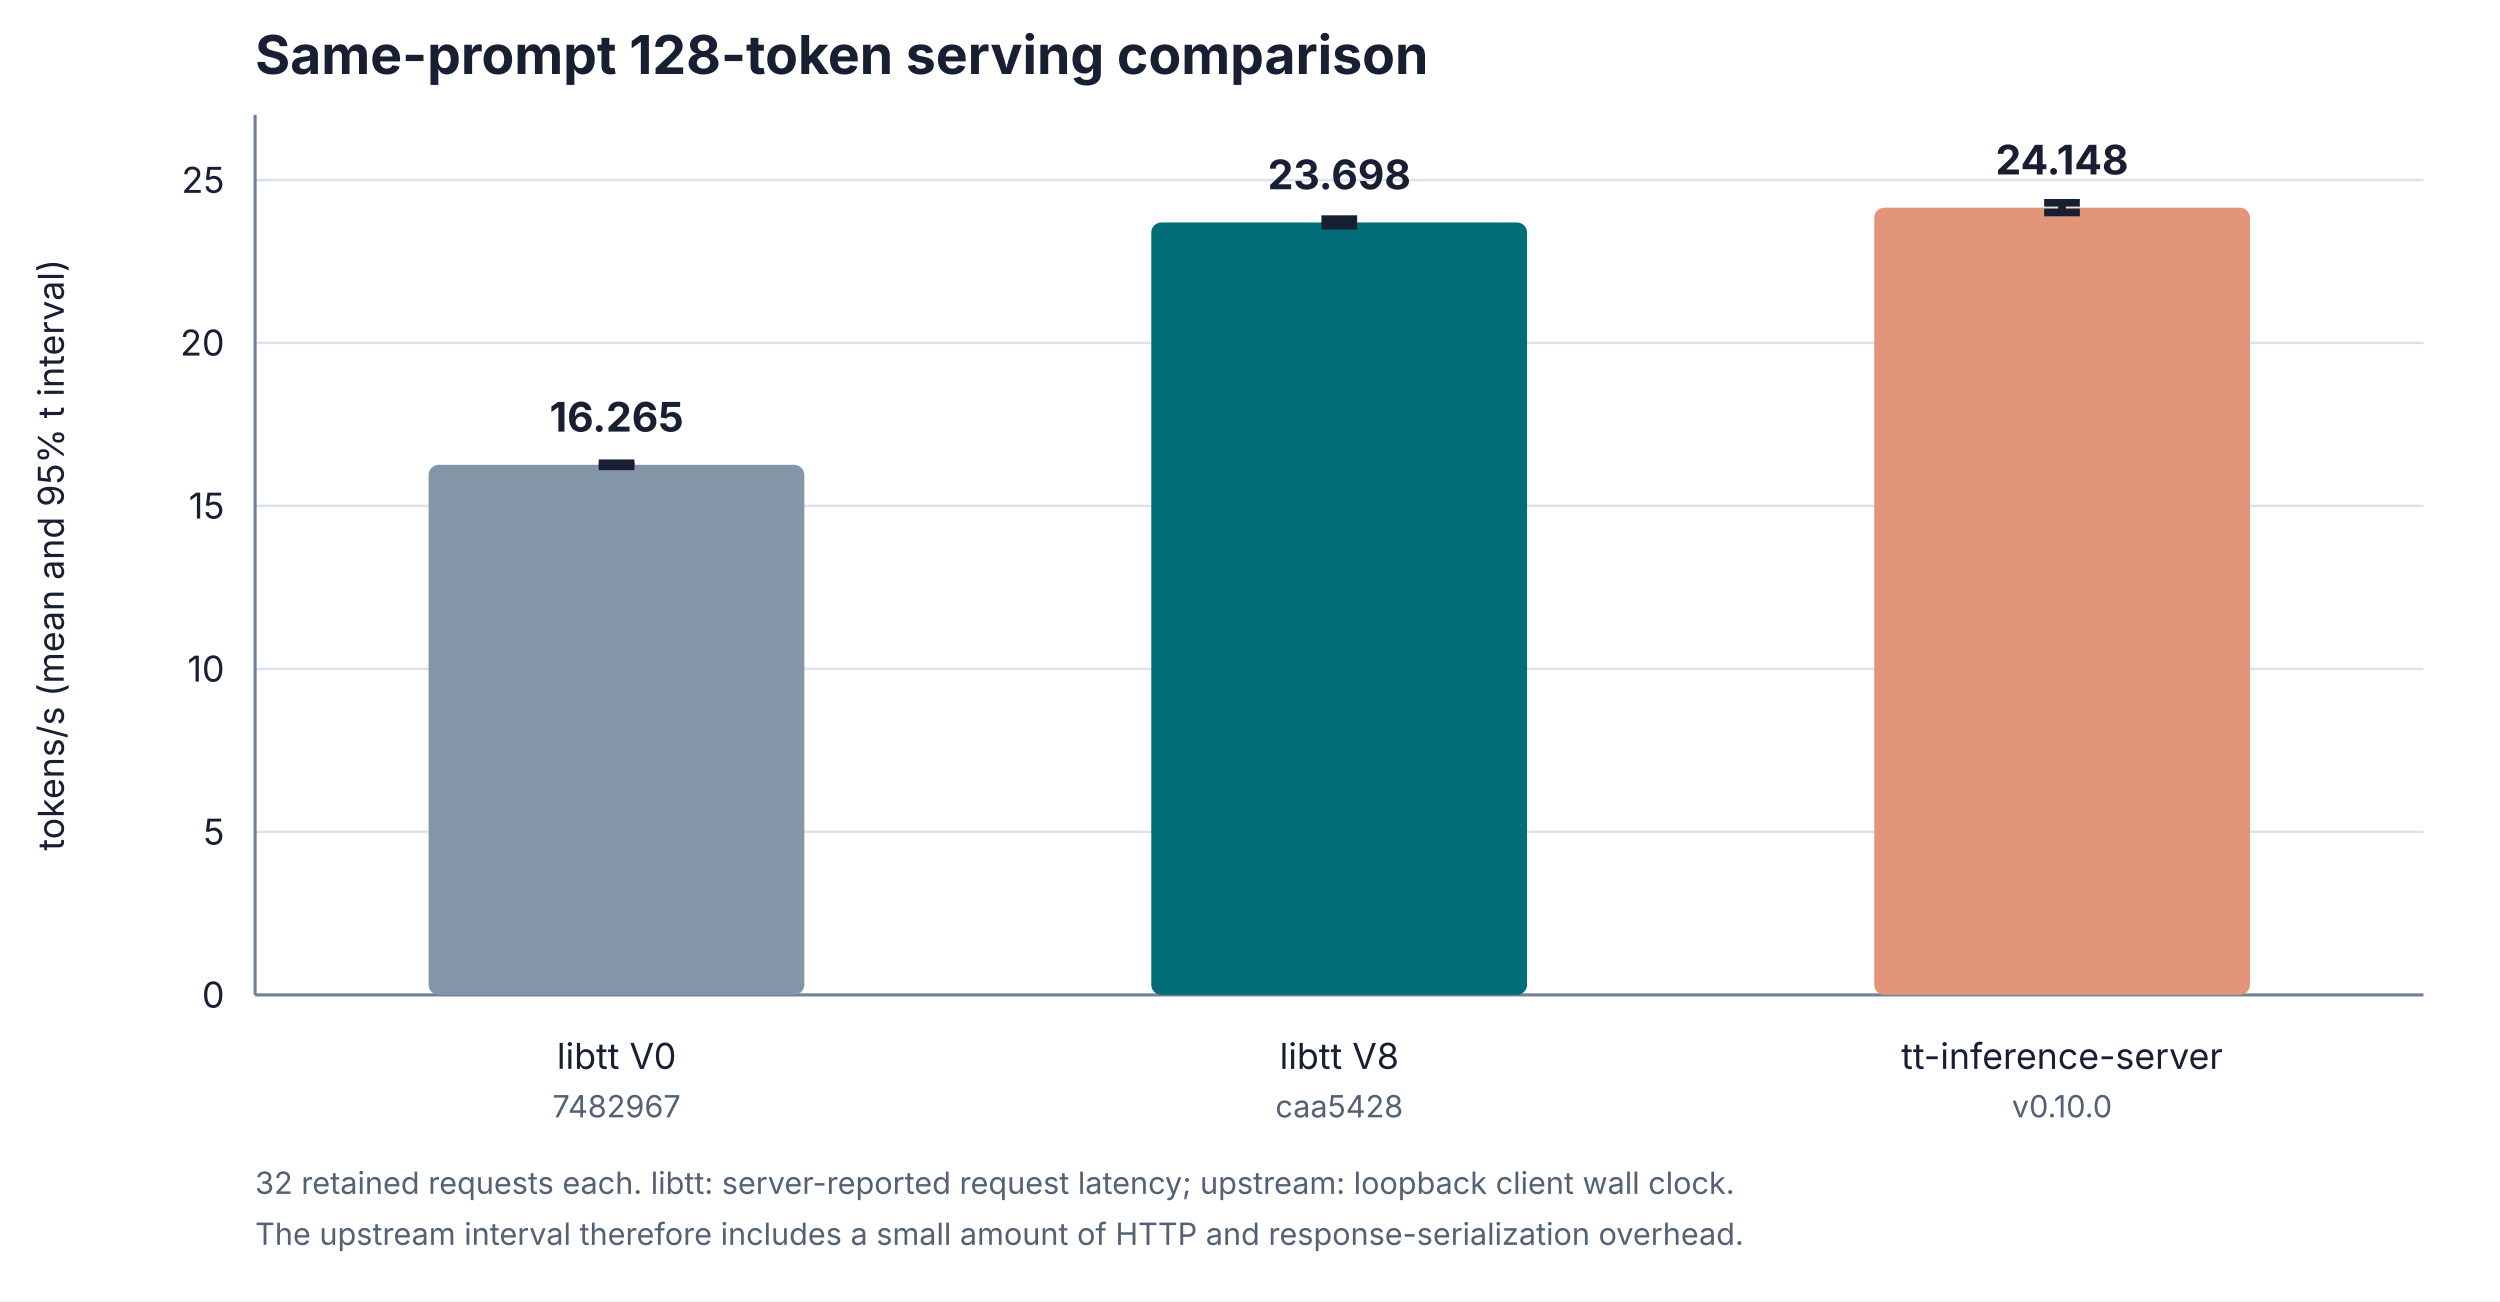
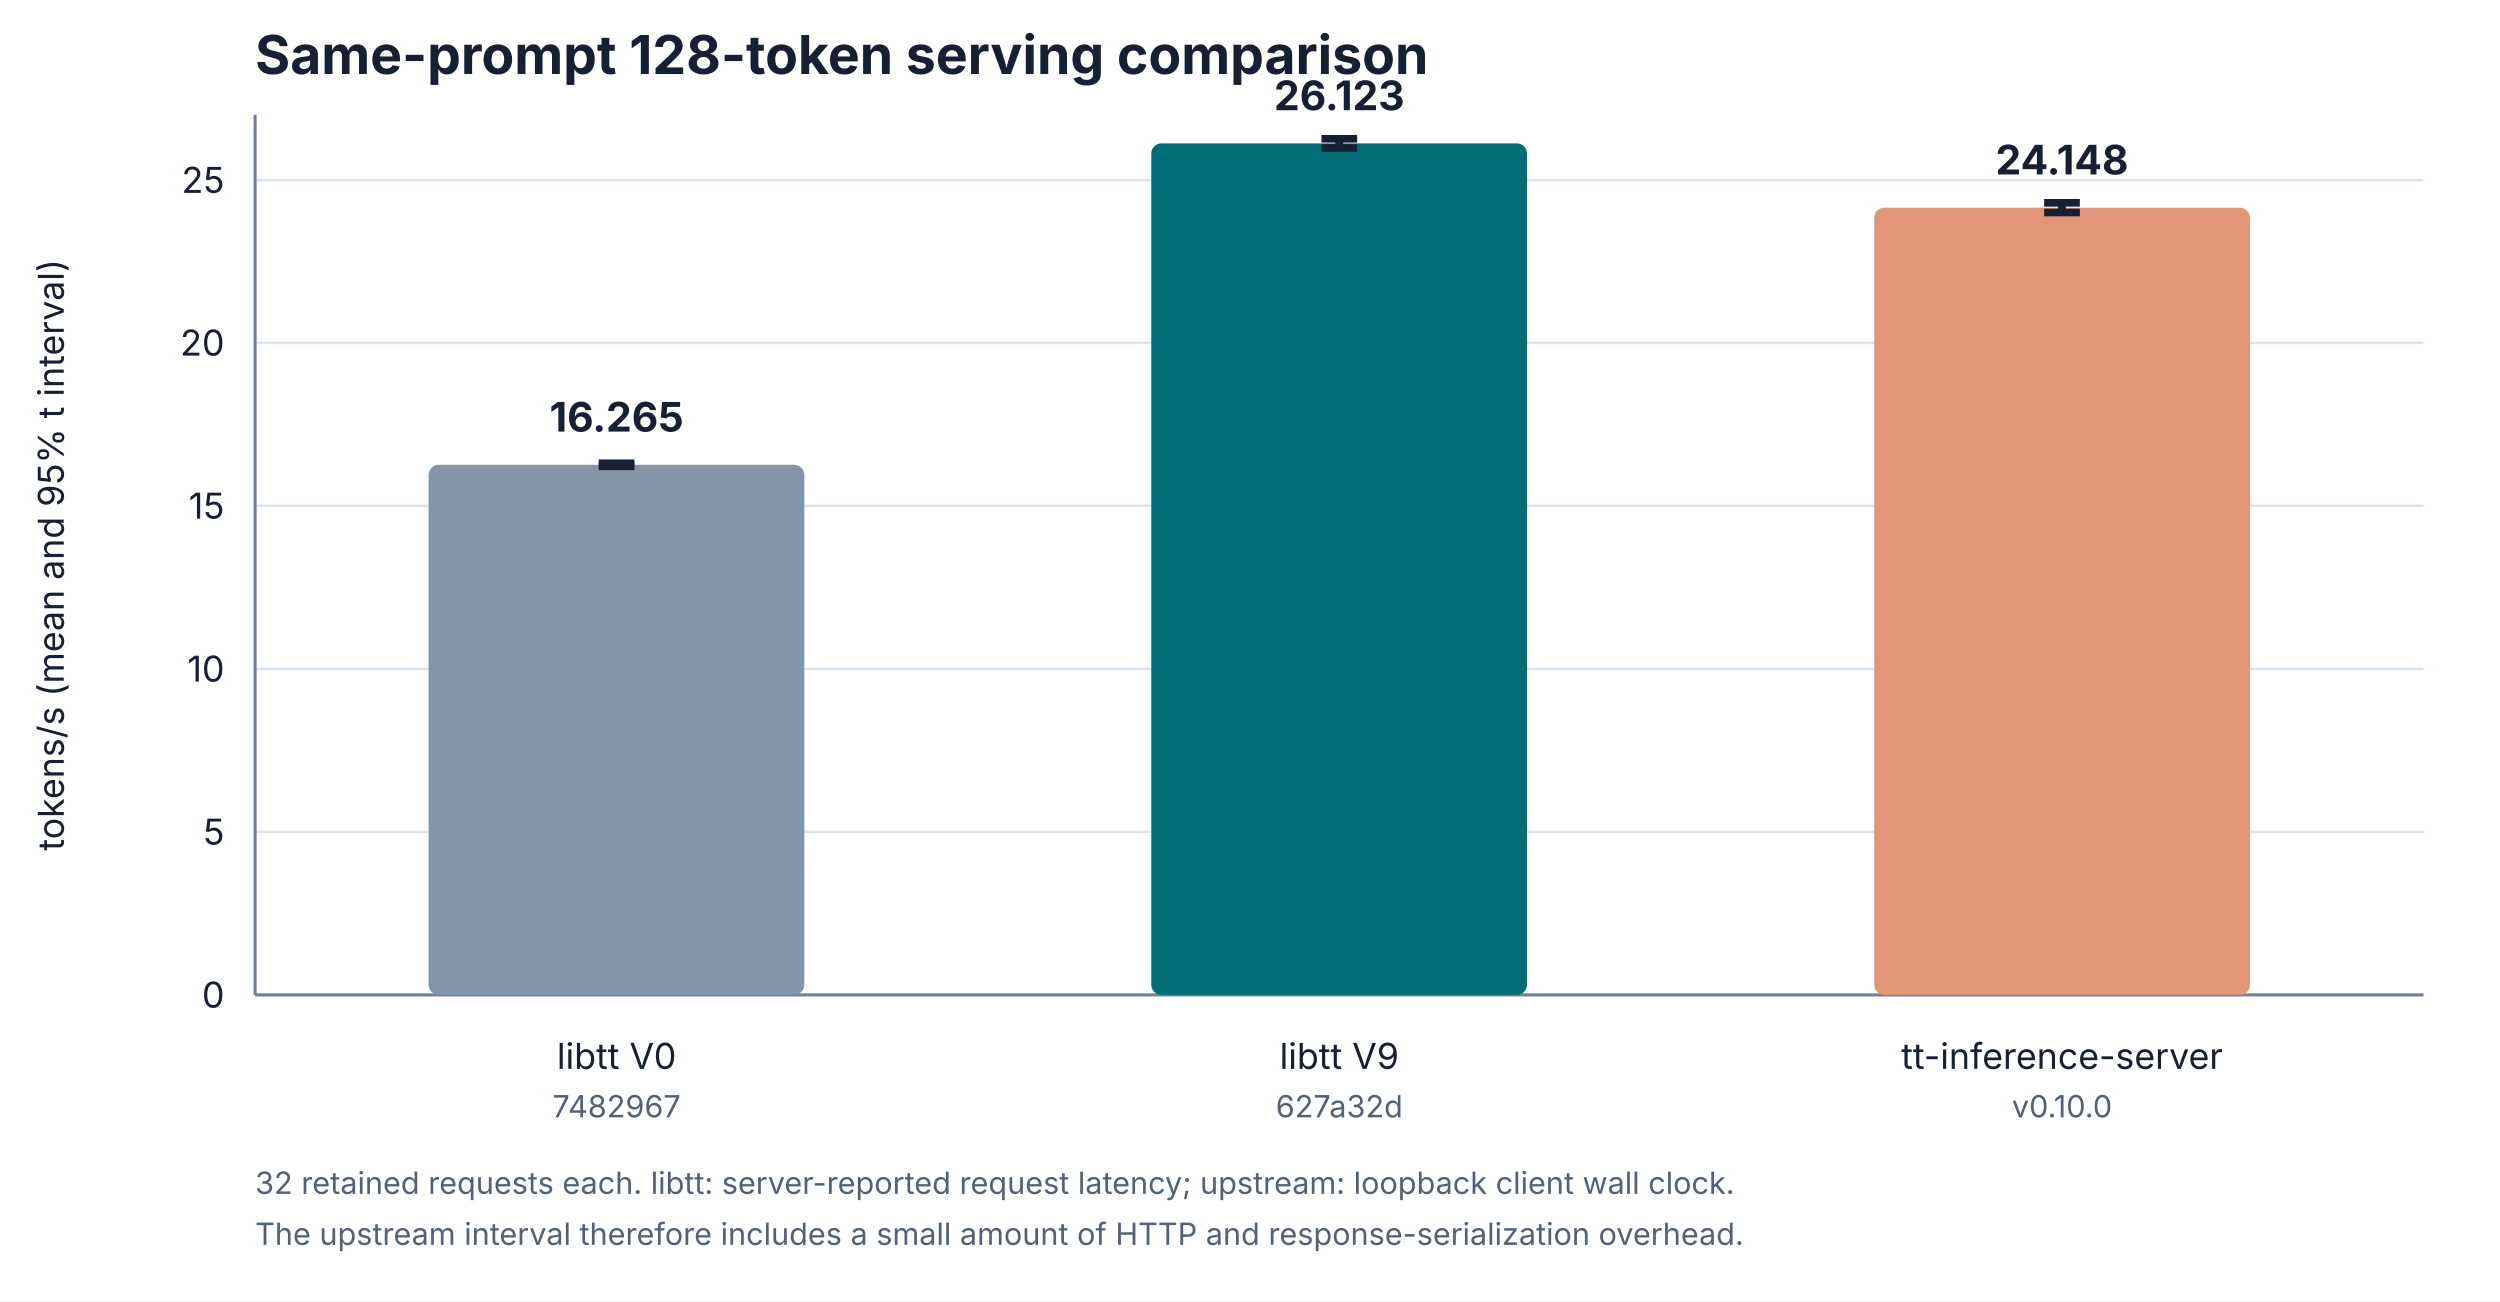
<svg xmlns="http://www.w3.org/2000/svg" width="980" height="510" viewBox="0 0 980 510">
  <rect width="100%" height="100%" fill="#ffffff" />
  <style>text{font-family:Inter,Helvetica,Arial,sans-serif;fill:#172033}.axis{stroke:#718096;stroke-width:1.2}.grid{stroke:#dbe4ee;stroke-width:1}.baseline{fill:#8395a7}.libtt{fill:#006d77}.upstream{fill:#e29578}.ci{stroke:#172033;stroke-width:3}.label{font-size:14px}.small{font-size:12px;fill:#526174}.value{font-size:16px;font-weight:700}.title{font-size:21px;font-weight:700}</style>
  <text x="100" y="29" class="title">Same-prompt 128-token serving comparison</text>
  <line x1="100" y1="390.0" x2="950" y2="390.0" class="grid" />
  <text x="88" y="395.0" text-anchor="end" class="label">0</text>
  <line x1="100" y1="326.1" x2="950" y2="326.1" class="grid" />
  <text x="88" y="331.1" text-anchor="end" class="label">5</text>
  <line x1="100" y1="262.2" x2="950" y2="262.2" class="grid" />
  <text x="88" y="267.2" text-anchor="end" class="label">10</text>
  <line x1="100" y1="198.3" x2="950" y2="198.3" class="grid" />
  <text x="88" y="203.3" text-anchor="end" class="label">15</text>
  <line x1="100" y1="134.4" x2="950" y2="134.4" class="grid" />
  <text x="88" y="139.4" text-anchor="end" class="label">20</text>
  <line x1="100" y1="70.6" x2="950" y2="70.6" class="grid" />
  <text x="88" y="75.6" text-anchor="end" class="label">25</text>
  <line x1="100" y1="45" x2="100" y2="390" class="axis" />
  <line x1="100" y1="390" x2="950" y2="390" class="axis" />
  <rect x="168.0" y="182.2" width="147.3" height="207.8" rx="4" class="baseline" />
  <line x1="241.7" y1="181.6" x2="241.7" y2="182.8" class="ci" />
  <line x1="234.7" y1="181.6" x2="248.7" y2="181.6" class="ci" />
  <line x1="234.7" y1="182.8" x2="248.7" y2="182.8" class="ci" />
  <text x="241.7" y="169.2" text-anchor="middle" class="value">16.265</text>
  <text x="241.7" y="419" text-anchor="middle" class="label">libtt V0</text>
  <text x="241.7" y="438" text-anchor="middle" class="small">7482967</text>
-   <rect x="451.3" y="87.2" width="147.3" height="302.8" rx="4" class="libtt" />
-   <line x1="525.0" y1="85.9" x2="525.0" y2="88.5" class="ci" />
-   <line x1="518.0" y1="85.9" x2="532.0" y2="85.9" class="ci" />
-   <line x1="518.0" y1="88.5" x2="532.0" y2="88.5" class="ci" />
-   <text x="525.0" y="74.2" text-anchor="middle" class="value">23.698</text>
-   <text x="525.0" y="419" text-anchor="middle" class="label">libtt V8</text>
-   <text x="525.0" y="438" text-anchor="middle" class="small">caa5428</text>
+   <rect x="451.3" y="56.2" width="147.3" height="333.8" rx="4" class="libtt" />
+   <line x1="525.0" y1="54.4" x2="525.0" y2="58.0" class="ci" />
+   <line x1="518.0" y1="54.4" x2="532.0" y2="54.4" class="ci" />
+   <line x1="518.0" y1="58.0" x2="532.0" y2="58.0" class="ci" />
+   <text x="525.0" y="43.2" text-anchor="middle" class="value">26.123</text>
+   <text x="525.0" y="419" text-anchor="middle" class="label">libtt V9</text>
+   <text x="525.0" y="438" text-anchor="middle" class="small">627a32d</text>
  <rect x="734.7" y="81.4" width="147.3" height="308.6" rx="4" class="upstream" />
  <line x1="808.3" y1="79.5" x2="808.3" y2="83.3" class="ci" />
  <line x1="801.3" y1="79.5" x2="815.3" y2="79.5" class="ci" />
  <line x1="801.3" y1="83.3" x2="815.3" y2="83.3" class="ci" />
  <text x="808.3" y="68.4" text-anchor="middle" class="value">24.148</text>
  <text x="808.3" y="419" text-anchor="middle" class="label">tt-inference-server</text>
  <text x="808.3" y="438" text-anchor="middle" class="small">v0.10.0</text>
  <text transform="translate(25 217.5) rotate(-90)" text-anchor="middle" class="label">tokens/s (mean and 95% t interval)</text>
  <text x="100" y="468" class="small">32 retained requests each. libtt: server-reported request latency; upstream: loopback client wall clock.</text>
  <text x="100" y="488" class="small">The upstream interval therefore includes a small amount of HTTP and response-serialization overhead.</text>
</svg>
